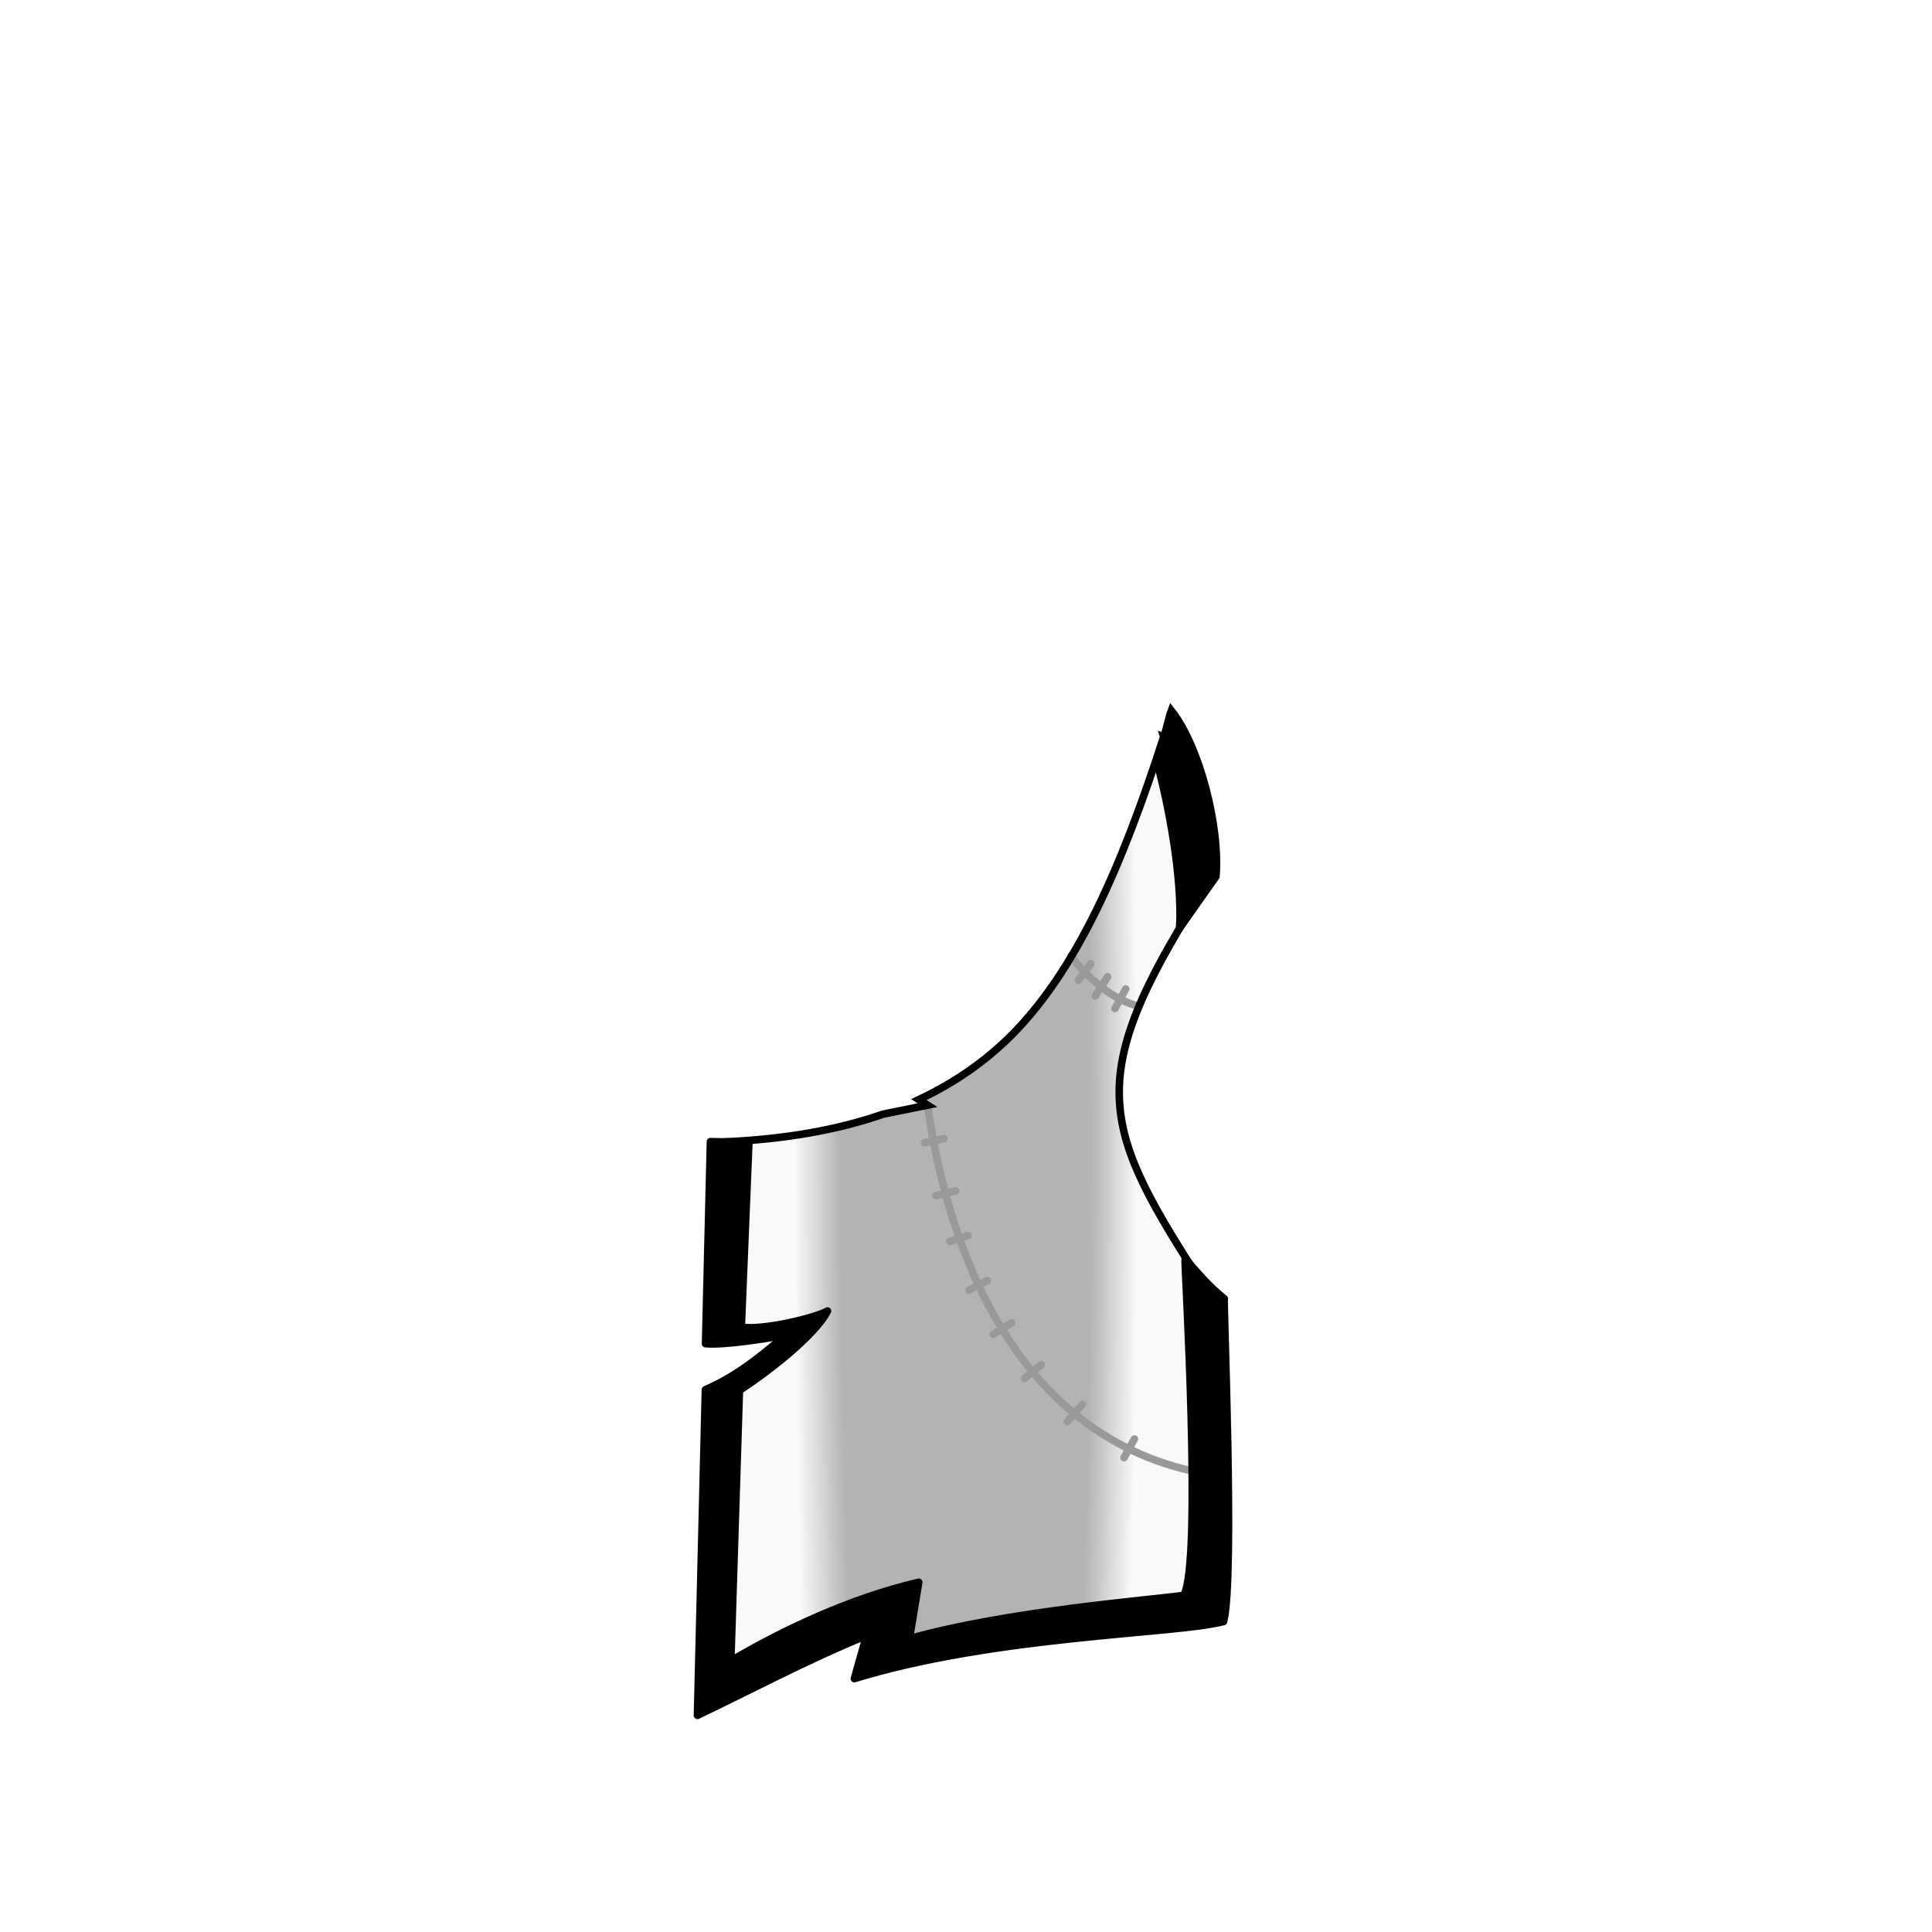
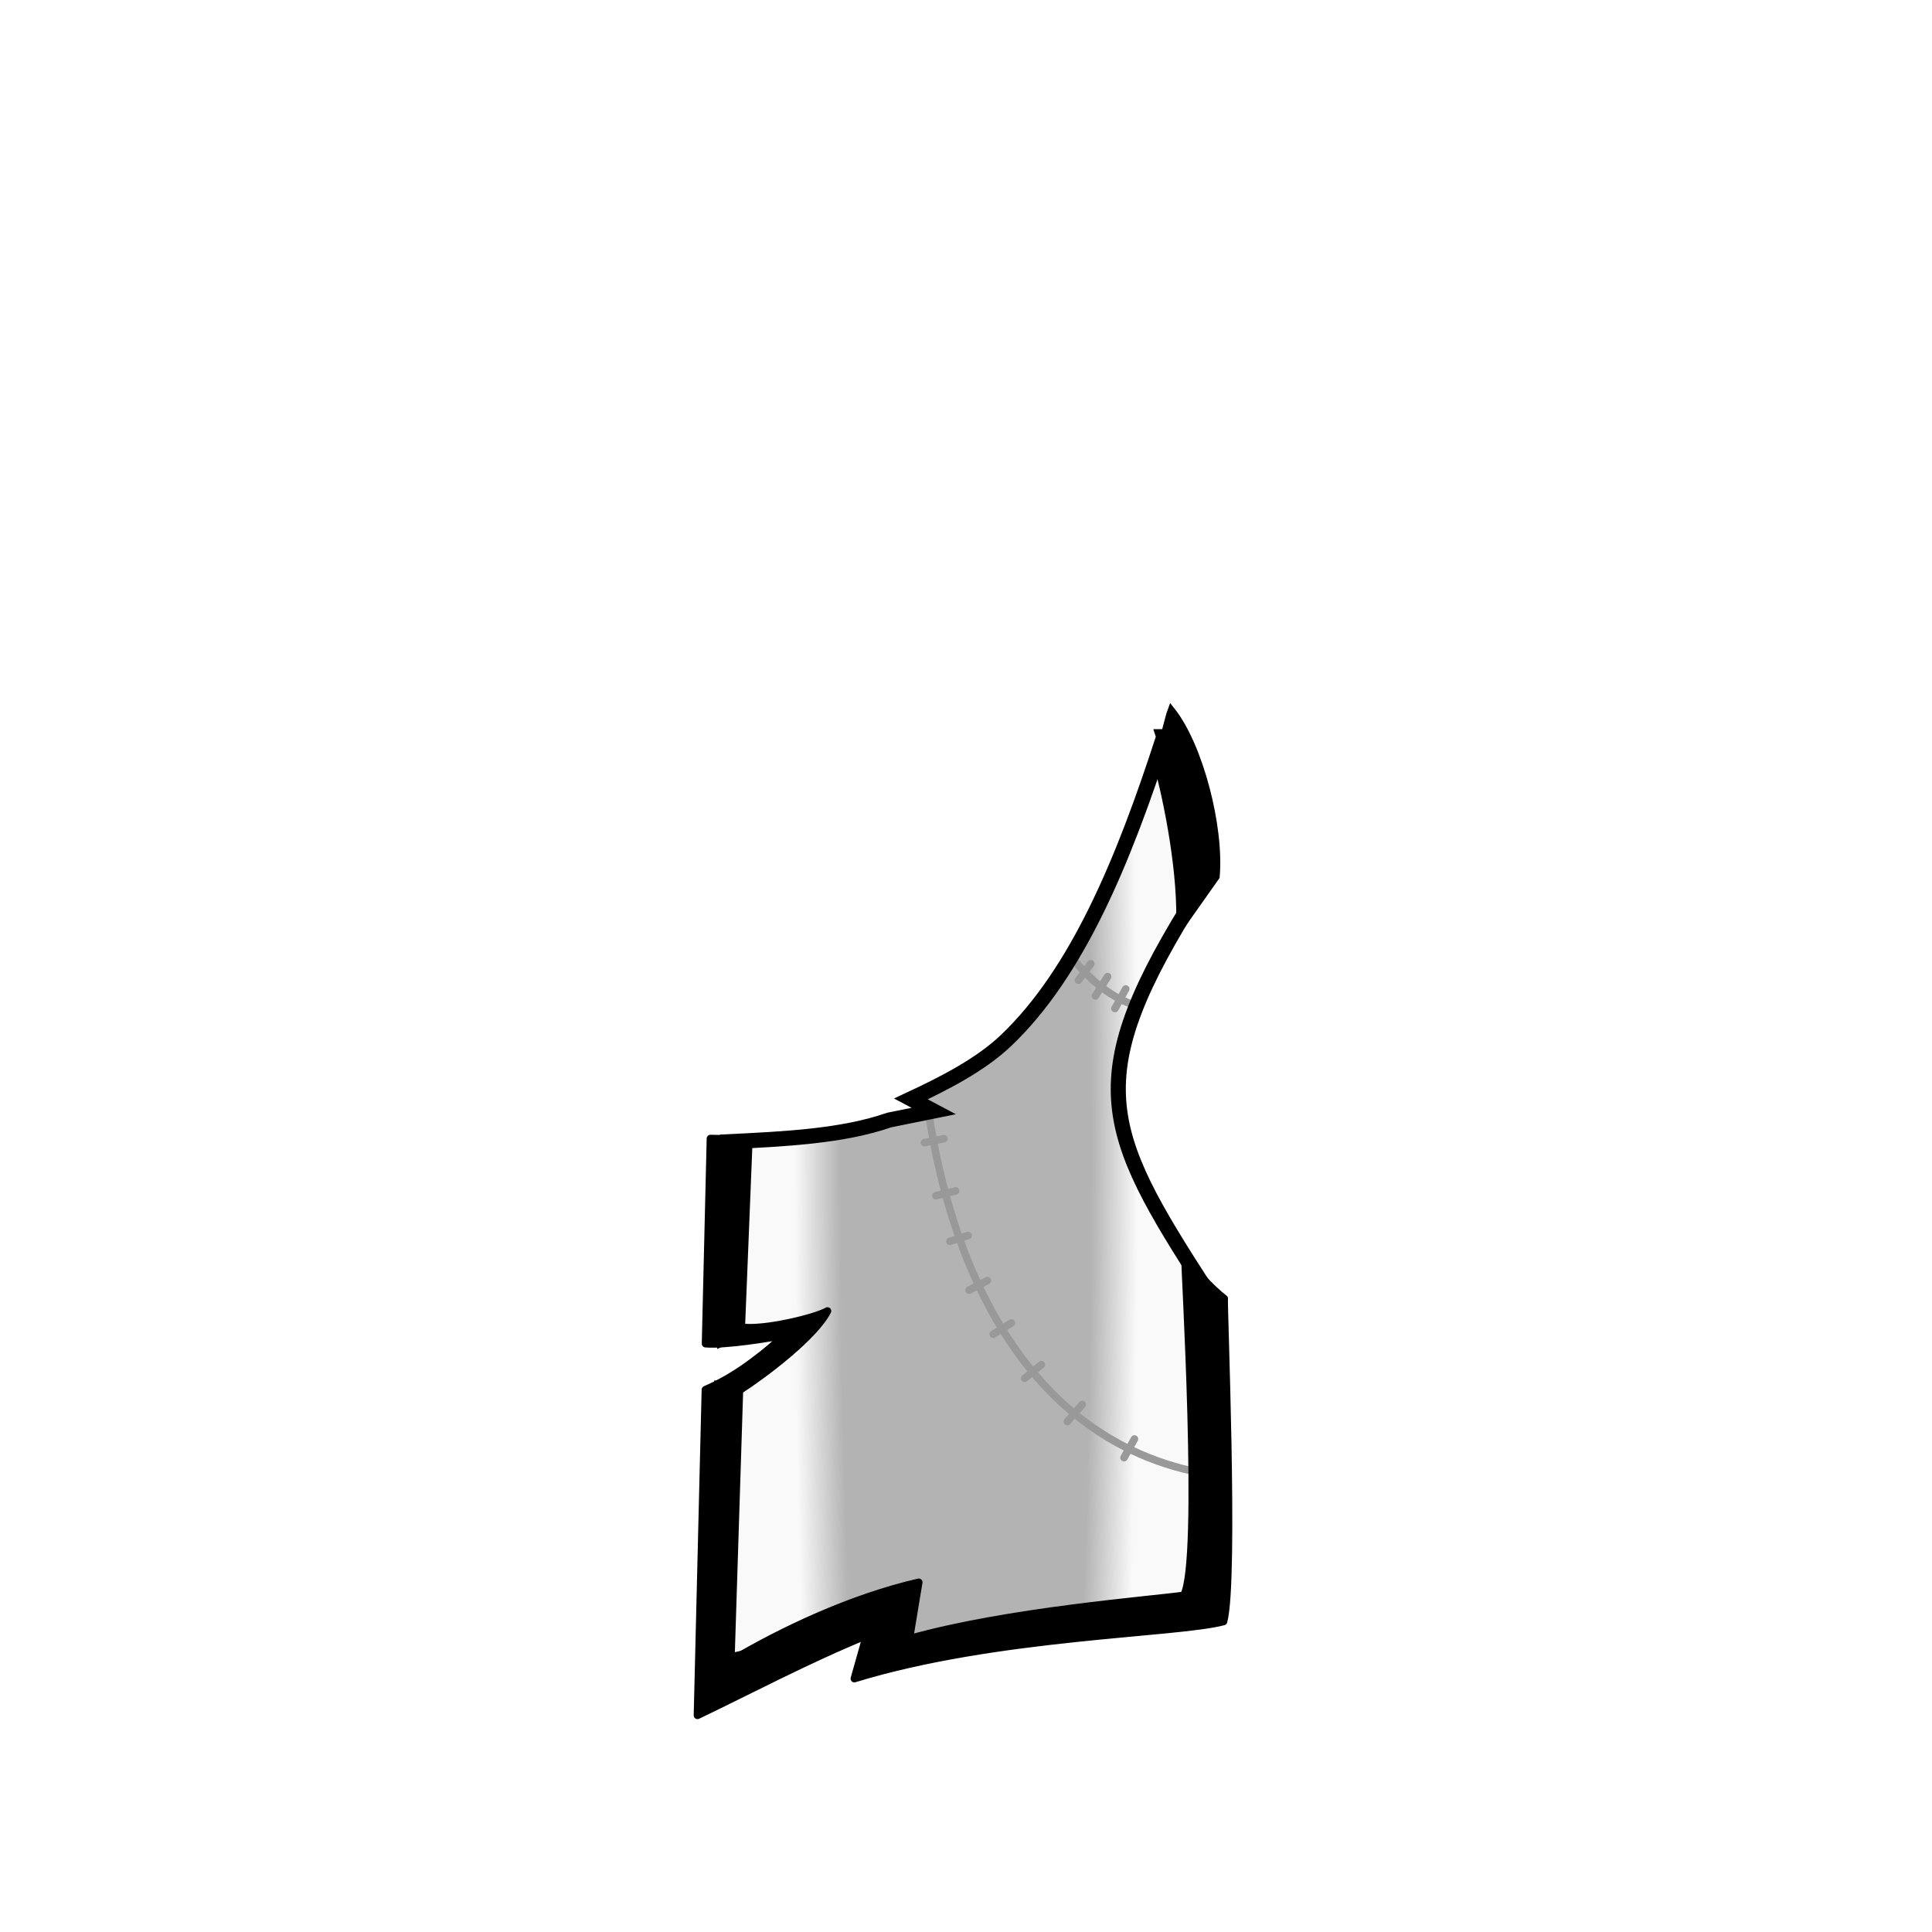
<svg xmlns="http://www.w3.org/2000/svg" xmlns:xlink="http://www.w3.org/1999/xlink" width="1280" height="1280" viewBox="0 0 338.667 338.667" version="1.1" id="svg5">
  <defs id="defs2">
    <linearGradient id="linearGradient34893">
      <stop style="stop-color:#b3b3b3;stop-opacity:1" offset="0" id="stop34889" />
      <stop style="stop-color:#b3b3b3;stop-opacity:1" offset="0.732" id="stop35101" />
      <stop style="stop-color:#f9f9f9;stop-opacity:1" offset="1" id="stop34891" />
    </linearGradient>
    <radialGradient xlink:href="#linearGradient34893" id="radialGradient34895" cx="630.027" cy="800.268" fx="630.027" fy="800.268" r="163.164" gradientTransform="matrix(0.1839166,0,0,-1.877479,53.4609,1703.429)" gradientUnits="userSpaceOnUse" />
  </defs>
  <g id="layer1" style="display:none">
    <path id="rect883" style="display:inline;fill:#ff0000;fill-opacity:1;stroke:#0000ff;stroke-width:30;stroke-linecap:round;stroke-linejoin:round;stroke-miterlimit:4;stroke-dasharray:none" d="m 584.916,445.383 c -63.186,0 -96.145,46.139 -97.947,139.545 l -8.223,426.191 c -0.613,31.75 19.183,55.266 50.67,55.266 H 640 750.584 c 31.487,0 51.282,-23.516 50.67,-55.266 L 793.031,584.928 C 791.229,491.521 758.27,445.383 695.084,445.383 H 640 Z" transform="scale(0.2645833)" />
  </g>
  <g id="layer2" style="display:inline">
    <path id="path977" style="fill:url(#radialGradient34895);fill-opacity:1;stroke:#000000;stroke-width:0;stroke-linecap:butt;stroke-linejoin:miter;stroke-miterlimit:4;stroke-dasharray:none;stroke-opacity:1" d="m 203.994,129.137 c 2.616,7.955 6.731,19.76 6.276,27.896 -20.653,32.622 -17.116,40.793 1.088,68.937 l 0.696,56.455 c -22.499,-0.02 -40.837,5.953 -59.365,8.804 l 3.124,-10.298 c -5.623,2.608 -15.335,5.338 -20.389,8.636 -3.299,0.663 -6.538,1.364 -9.711,2.104 l 0.777,-49.349 c 1.709,0.151 10.758,-6.938 12.379,-8.709 -1.167,0.262 -10.03,-0.077 -11.804,0.76 l 0.417,-34.225 c 9.93,-0.485 19.081,-1.974 27.314,-4.843 l 7.793,-1.577 -1.523,-0.975 c 5.606,-2.622 10.715,-6.012 15.263,-10.336 12.471,-11.859 20.587,-31.35 27.668,-53.279 z" />
    <path style="display:inline;fill:none;stroke:#999999;stroke-width:1.323;stroke-linecap:round;stroke-linejoin:miter;stroke-miterlimit:4;stroke-dasharray:none;stroke-opacity:1" d="m 173.08,224.479 -3.195,1.677" id="path37308-32-4-2" />
    <path style="display:inline;fill:none;stroke:#999999;stroke-width:1.323;stroke-linecap:round;stroke-linejoin:miter;stroke-miterlimit:4;stroke-dasharray:none;stroke-opacity:1" d="m 177.307,231.902 -3.195,1.975" id="path37308-32-4-1" />
    <path style="display:inline;fill:none;stroke:#999999;stroke-width:1.323;stroke-linecap:round;stroke-linejoin:miter;stroke-miterlimit:4;stroke-dasharray:none;stroke-opacity:1" d="m 189.711,246.196 -2.619,3" id="path37308-32-4-3" />
    <path style="display:inline;fill:none;stroke:#999999;stroke-width:1.323;stroke-linecap:round;stroke-linejoin:miter;stroke-miterlimit:4;stroke-dasharray:none;stroke-opacity:1" d="m 198.862,252.244 -1.829,3.277" id="path37308-32-4-5" />
    <path style="display:inline;fill:none;stroke:#999999;stroke-width:1.323;stroke-linecap:round;stroke-linejoin:miter;stroke-miterlimit:4;stroke-dasharray:none;stroke-opacity:1" d="m 182.54,239.219 -2.918,2.402" id="path37308-32-4-7" />
    <path style="display:inline;fill:none;stroke:#999999;stroke-width:1.323;stroke-linecap:round;stroke-linejoin:miter;stroke-miterlimit:4;stroke-dasharray:none;stroke-opacity:1" d="m 165.475,199.608 -3.43,0.695" id="path37308-32" />
    <path style="display:inline;fill:none;stroke:#999999;stroke-width:1.323;stroke-linecap:round;stroke-linejoin:miter;stroke-miterlimit:4;stroke-dasharray:none;stroke-opacity:1" d="m 169.711,216.565 -3.195,1.036" id="path37308-32-4" />
    <path style="display:inline;fill:none;stroke:#999999;stroke-width:1.323;stroke-linecap:round;stroke-linejoin:miter;stroke-miterlimit:4;stroke-dasharray:none;stroke-opacity:1" d="m 167.537,208.769 -3.494,0.823" id="path37308-32-1" />
    <path style="display:inline;fill:none;stroke:#999999;stroke-width:1.323;stroke-linecap:round;stroke-linejoin:miter;stroke-miterlimit:4;stroke-dasharray:none;stroke-opacity:1" d="m 191.211,168.931 -2.171,2.893" id="path37308-8" />
    <path style="display:inline;fill:none;stroke:#999999;stroke-width:1.323;stroke-linecap:round;stroke-linejoin:miter;stroke-miterlimit:4;stroke-dasharray:none;stroke-opacity:1" d="m 194.156,171.195 -2.149,3.384" id="path37308-3" />
    <path style="fill:none;stroke:#999999;stroke-width:1.323;stroke-linecap:round;stroke-linejoin:miter;stroke-miterlimit:4;stroke-dasharray:none;stroke-opacity:1" d="m 199.503,176.359 c -4.388,-1.145 -8.415,-4.465 -11.806,-8.755" id="path33329" />
    <path style="fill:none;stroke:#999999;stroke-width:1.323;stroke-linecap:butt;stroke-linejoin:miter;stroke-miterlimit:4;stroke-dasharray:none;stroke-opacity:1" d="m 162.587,193.728 c 3.547,25.118 13.868,49.219 34.48,59.833 3.634,1.871 7.588,3.323 11.881,4.288" id="path34303" />
-     <path id="path977-2" style="display:inline;fill:none;stroke:#000000;stroke-width:1.323;stroke-linecap:butt;stroke-linejoin:miter;stroke-miterlimit:4;stroke-dasharray:none;stroke-opacity:1" d="m 203.994,129.137 c 2.616,7.955 6.731,19.76 6.276,27.896 -20.653,32.622 -17.116,40.793 1.088,68.937 l 0.696,56.455 c -22.499,-0.02 -40.837,5.953 -59.365,8.804 l 3.124,-10.298 c -5.623,2.608 -15.335,5.338 -20.389,8.636 -3.299,0.663 -6.538,1.364 -9.711,2.104 l 0.777,-48.239 c 1.709,0.151 10.758,-8.048 12.379,-9.819 -1.167,0.262 -10.03,-0.077 -11.804,0.76 l 0.417,-34.225 c 9.93,-0.485 19.081,-1.974 27.314,-4.843 l 7.793,-1.577 -1.523,-0.975 c 5.606,-2.622 10.715,-6.012 15.263,-10.336 12.471,-11.859 20.587,-31.35 27.668,-53.279 z" />
+     <path id="path977-2" style="display:inline;fill:none;stroke:#000000;stroke-width:2.646;stroke-linecap:butt;stroke-linejoin:miter;stroke-miterlimit:4;stroke-dasharray:none;stroke-opacity:1" d="m 203.994,129.137 c 2.616,7.955 6.429,19.126 5.974,27.262 -20.653,32.622 -16.814,41.427 1.39,69.571 l 0.696,56.455 c -22.499,-0.02 -40.837,5.953 -59.365,8.804 l 3.124,-10.298 c -5.623,2.608 -15.335,5.338 -20.389,8.636 -3.299,0.663 -6.538,1.364 -9.711,2.104 l 0.777,-48.239 c 1.709,0.151 10.758,-8.048 12.379,-9.819 -1.167,0.262 -10.03,-0.077 -11.804,0.76 l 0.417,-34.225 c 9.93,-0.485 20.167,-0.947 28.4,-3.817 l 7.793,-1.577 -3.999,-2.122 c 5.606,-2.622 12.104,-5.892 16.651,-10.216 12.471,-11.859 20.587,-31.35 27.668,-53.279 z" />
    <path style="fill:#000000;stroke:#000000;stroke-width:1.323;stroke-linecap:round;stroke-linejoin:miter;stroke-miterlimit:4;stroke-dasharray:none;stroke-opacity:1" d="m 213.144,153.657 c 0.759,-8.678 -2.885,-22.901 -7.825,-29.106 -0.404,1.043 -2.077,8.201 -2.587,8.776 2.117,7.564 4.516,20.314 4.073,29.314 z" id="path3411" />
-     <path id="path6174" style="fill:#000000;stroke:#000000;stroke-width:1.323;stroke-linecap:butt;stroke-linejoin:round;stroke-miterlimit:4;stroke-dasharray:none;stroke-opacity:1" d="m 131.285,199.923 -1.344,32.724 c 3.857,0.599 13.046,-1.641 15.114,-2.837 -2.232,4.403 -10.893,10.983 -15.443,13.925 l -1.506,47.421 c 9.117,-5.416 21.204,-11.087 32.941,-13.789 l -1.631,9.885 c 17.194,-4.839 42.139,-6.761 48.097,-7.59 3.291,-5.962 0.07,-58.672 0.221,-59.05 1.798,2.076 4.381,5.115 6.873,7.037 -0.242,-0.813 1.885,49.24 -0.13,56.591 -8.19,2.193 -39.854,2.374 -64.713,10.011 l 2.136,-7.557 c -10.371,4.231 -20.899,9.829 -29.638,13.995 l 1.392,-57.086 c 4.493,-1.95 8.439,-4.665 14.099,-9.625 -3.006,0.634 -10.794,1.853 -14.075,1.559 l 0.86,-35.412 c 2.882,0 5.214,0.265 6.747,-0.202 z" />
+     <path id="path6174" style="fill:#000000;stroke:#000000;stroke-width:1.323;stroke-linecap:butt;stroke-linejoin:round;stroke-miterlimit:4;stroke-dasharray:none;stroke-opacity:1" d="m 131.285,199.379 -1.344,33.267 c 3.857,0.599 13.046,-1.641 15.114,-2.837 -2.232,4.403 -10.893,10.983 -15.443,13.925 l -1.506,47.421 c 9.117,-5.416 21.204,-11.087 32.941,-13.789 l -1.631,9.885 c 17.194,-4.839 42.139,-6.761 48.097,-7.59 3.291,-5.962 0.07,-58.672 0.221,-59.05 1.798,2.076 4.381,5.115 6.873,7.037 -0.242,-0.813 1.885,49.24 -0.13,56.591 -8.19,2.193 -39.854,2.374 -64.713,10.011 l 2.136,-7.557 c -10.371,4.231 -20.899,9.829 -29.638,13.995 l 1.392,-57.086 c 4.493,-1.95 8.439,-4.665 14.099,-9.625 -3.006,0.634 -10.794,1.853 -14.075,1.559 l 0.86,-35.956 c 2.882,0 5.214,0.265 6.747,-0.202 z" />
    <path style="fill:none;stroke:#999999;stroke-width:1.323;stroke-linecap:round;stroke-linejoin:miter;stroke-miterlimit:4;stroke-dasharray:none;stroke-opacity:1" d="m 197.331,173.359 -1.893,3.427" id="path37308" />
  </g>
</svg>
